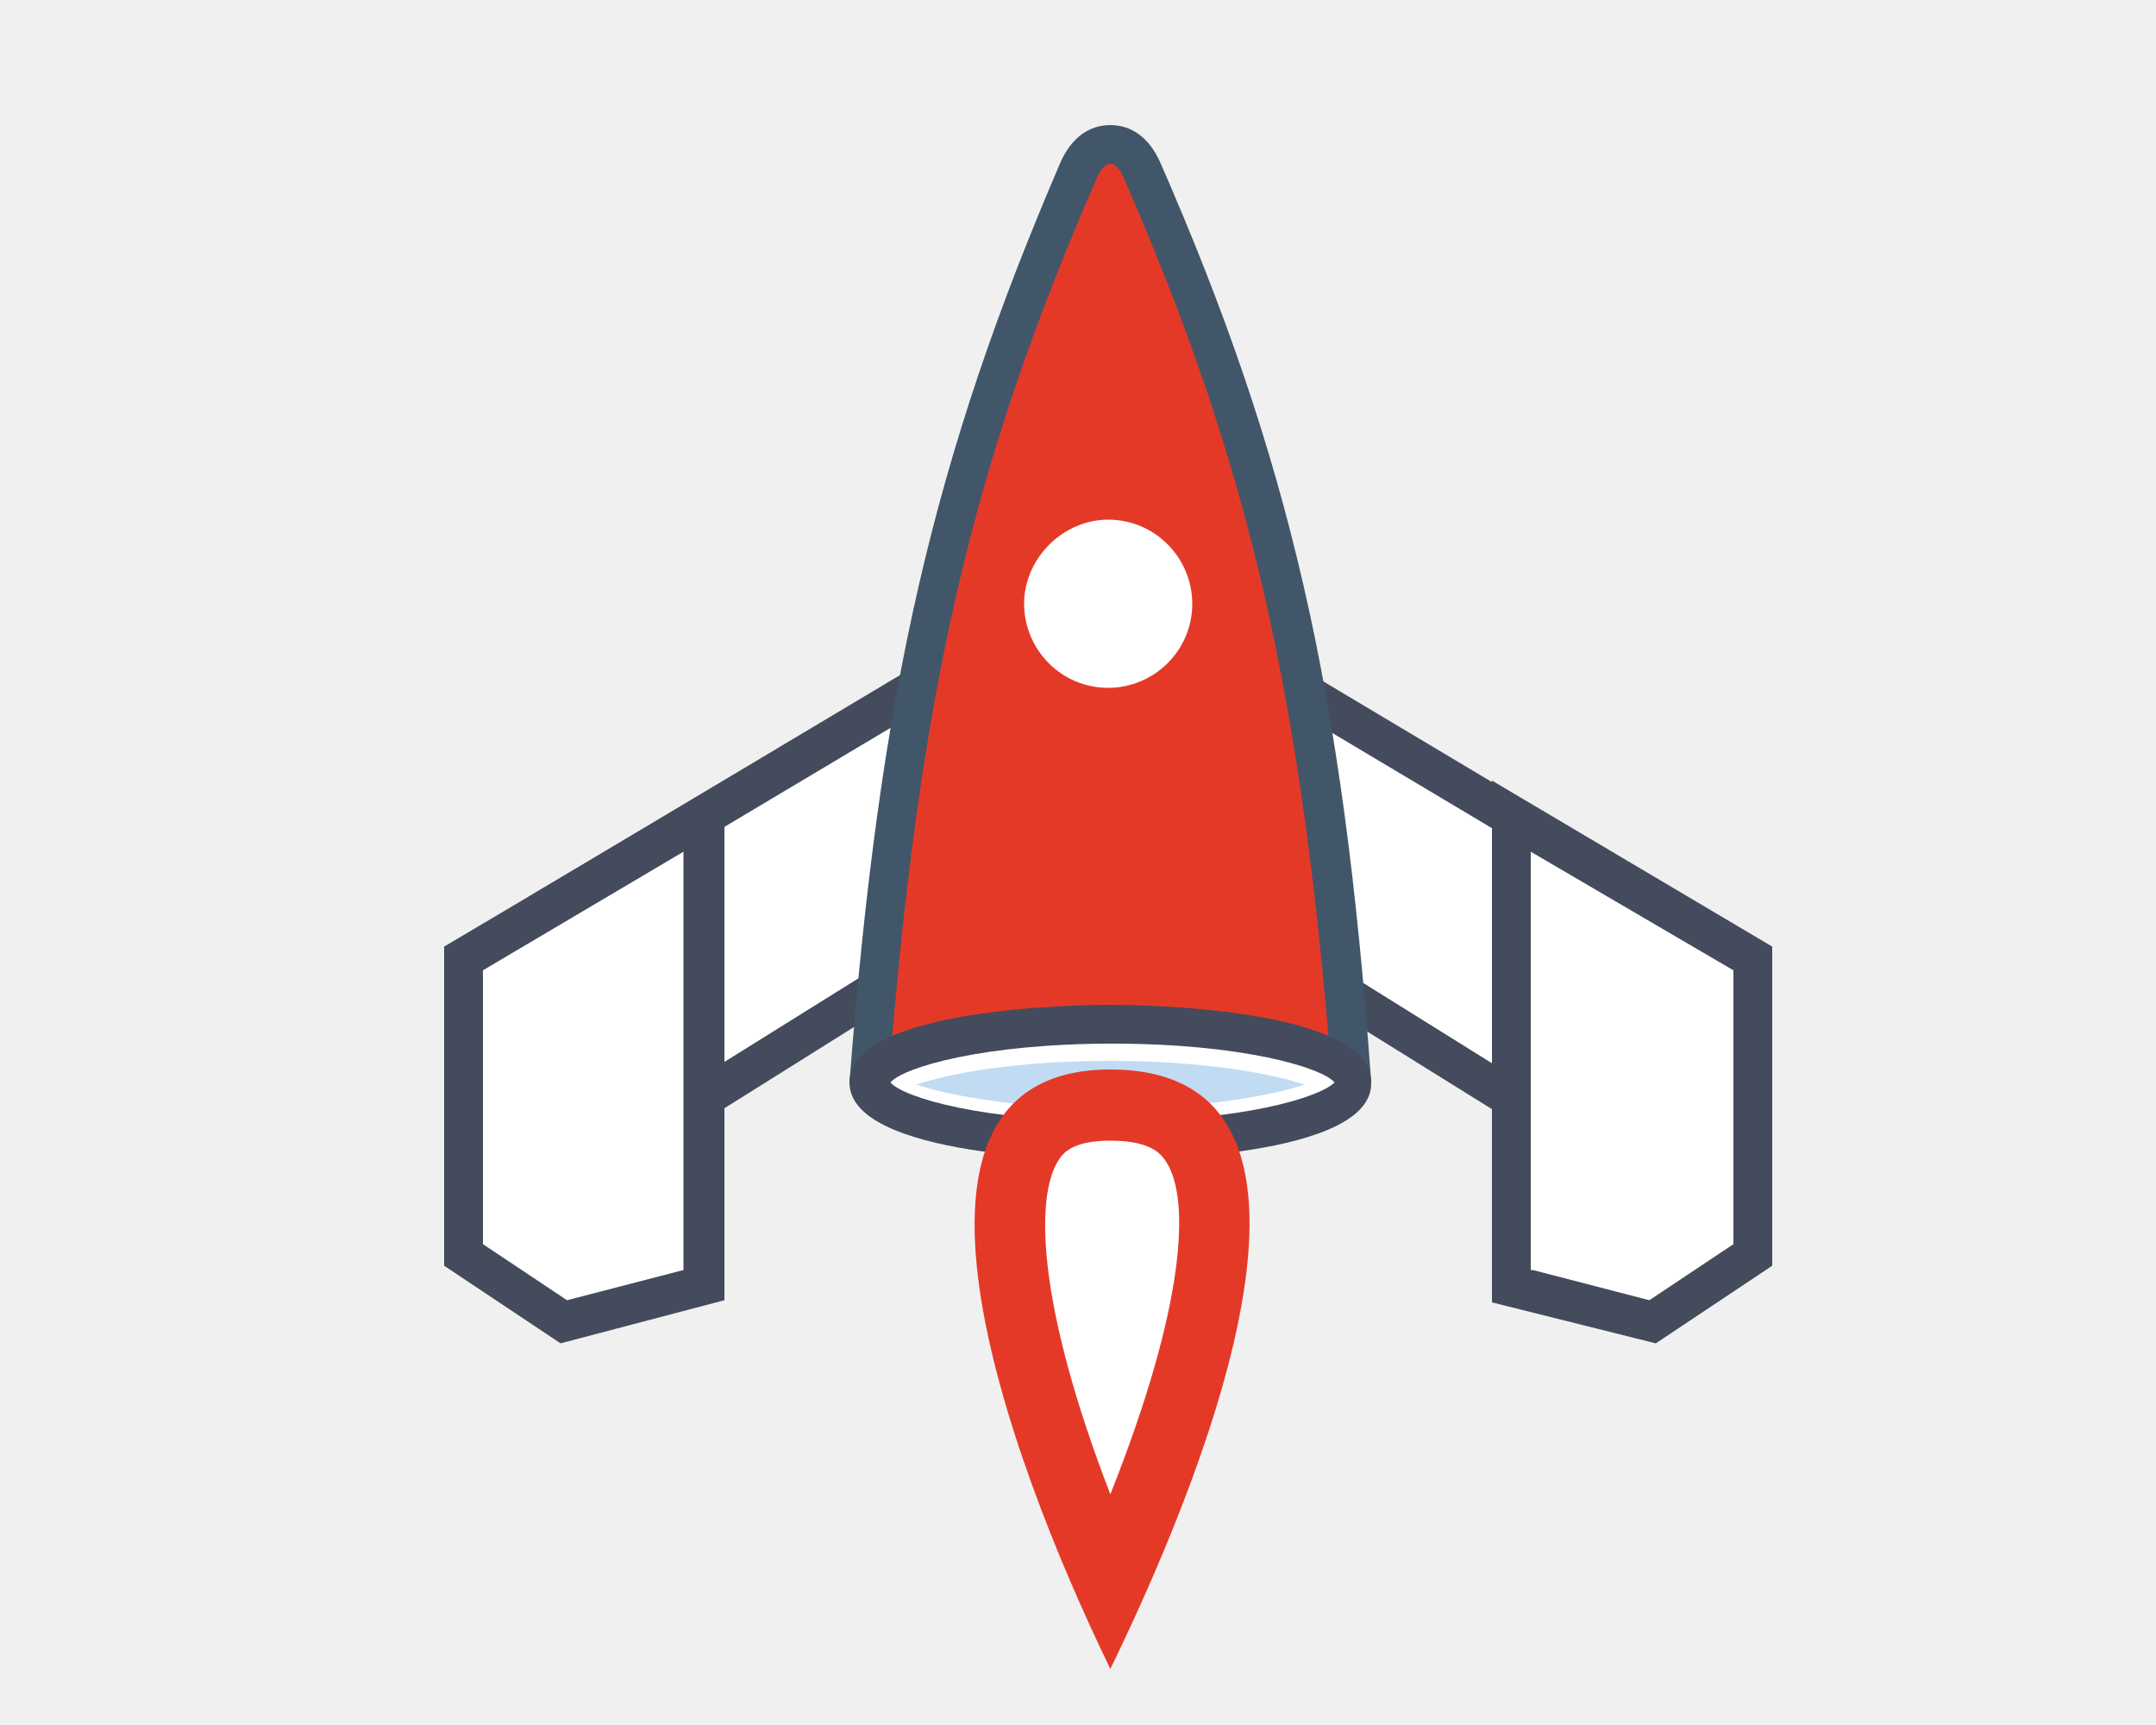
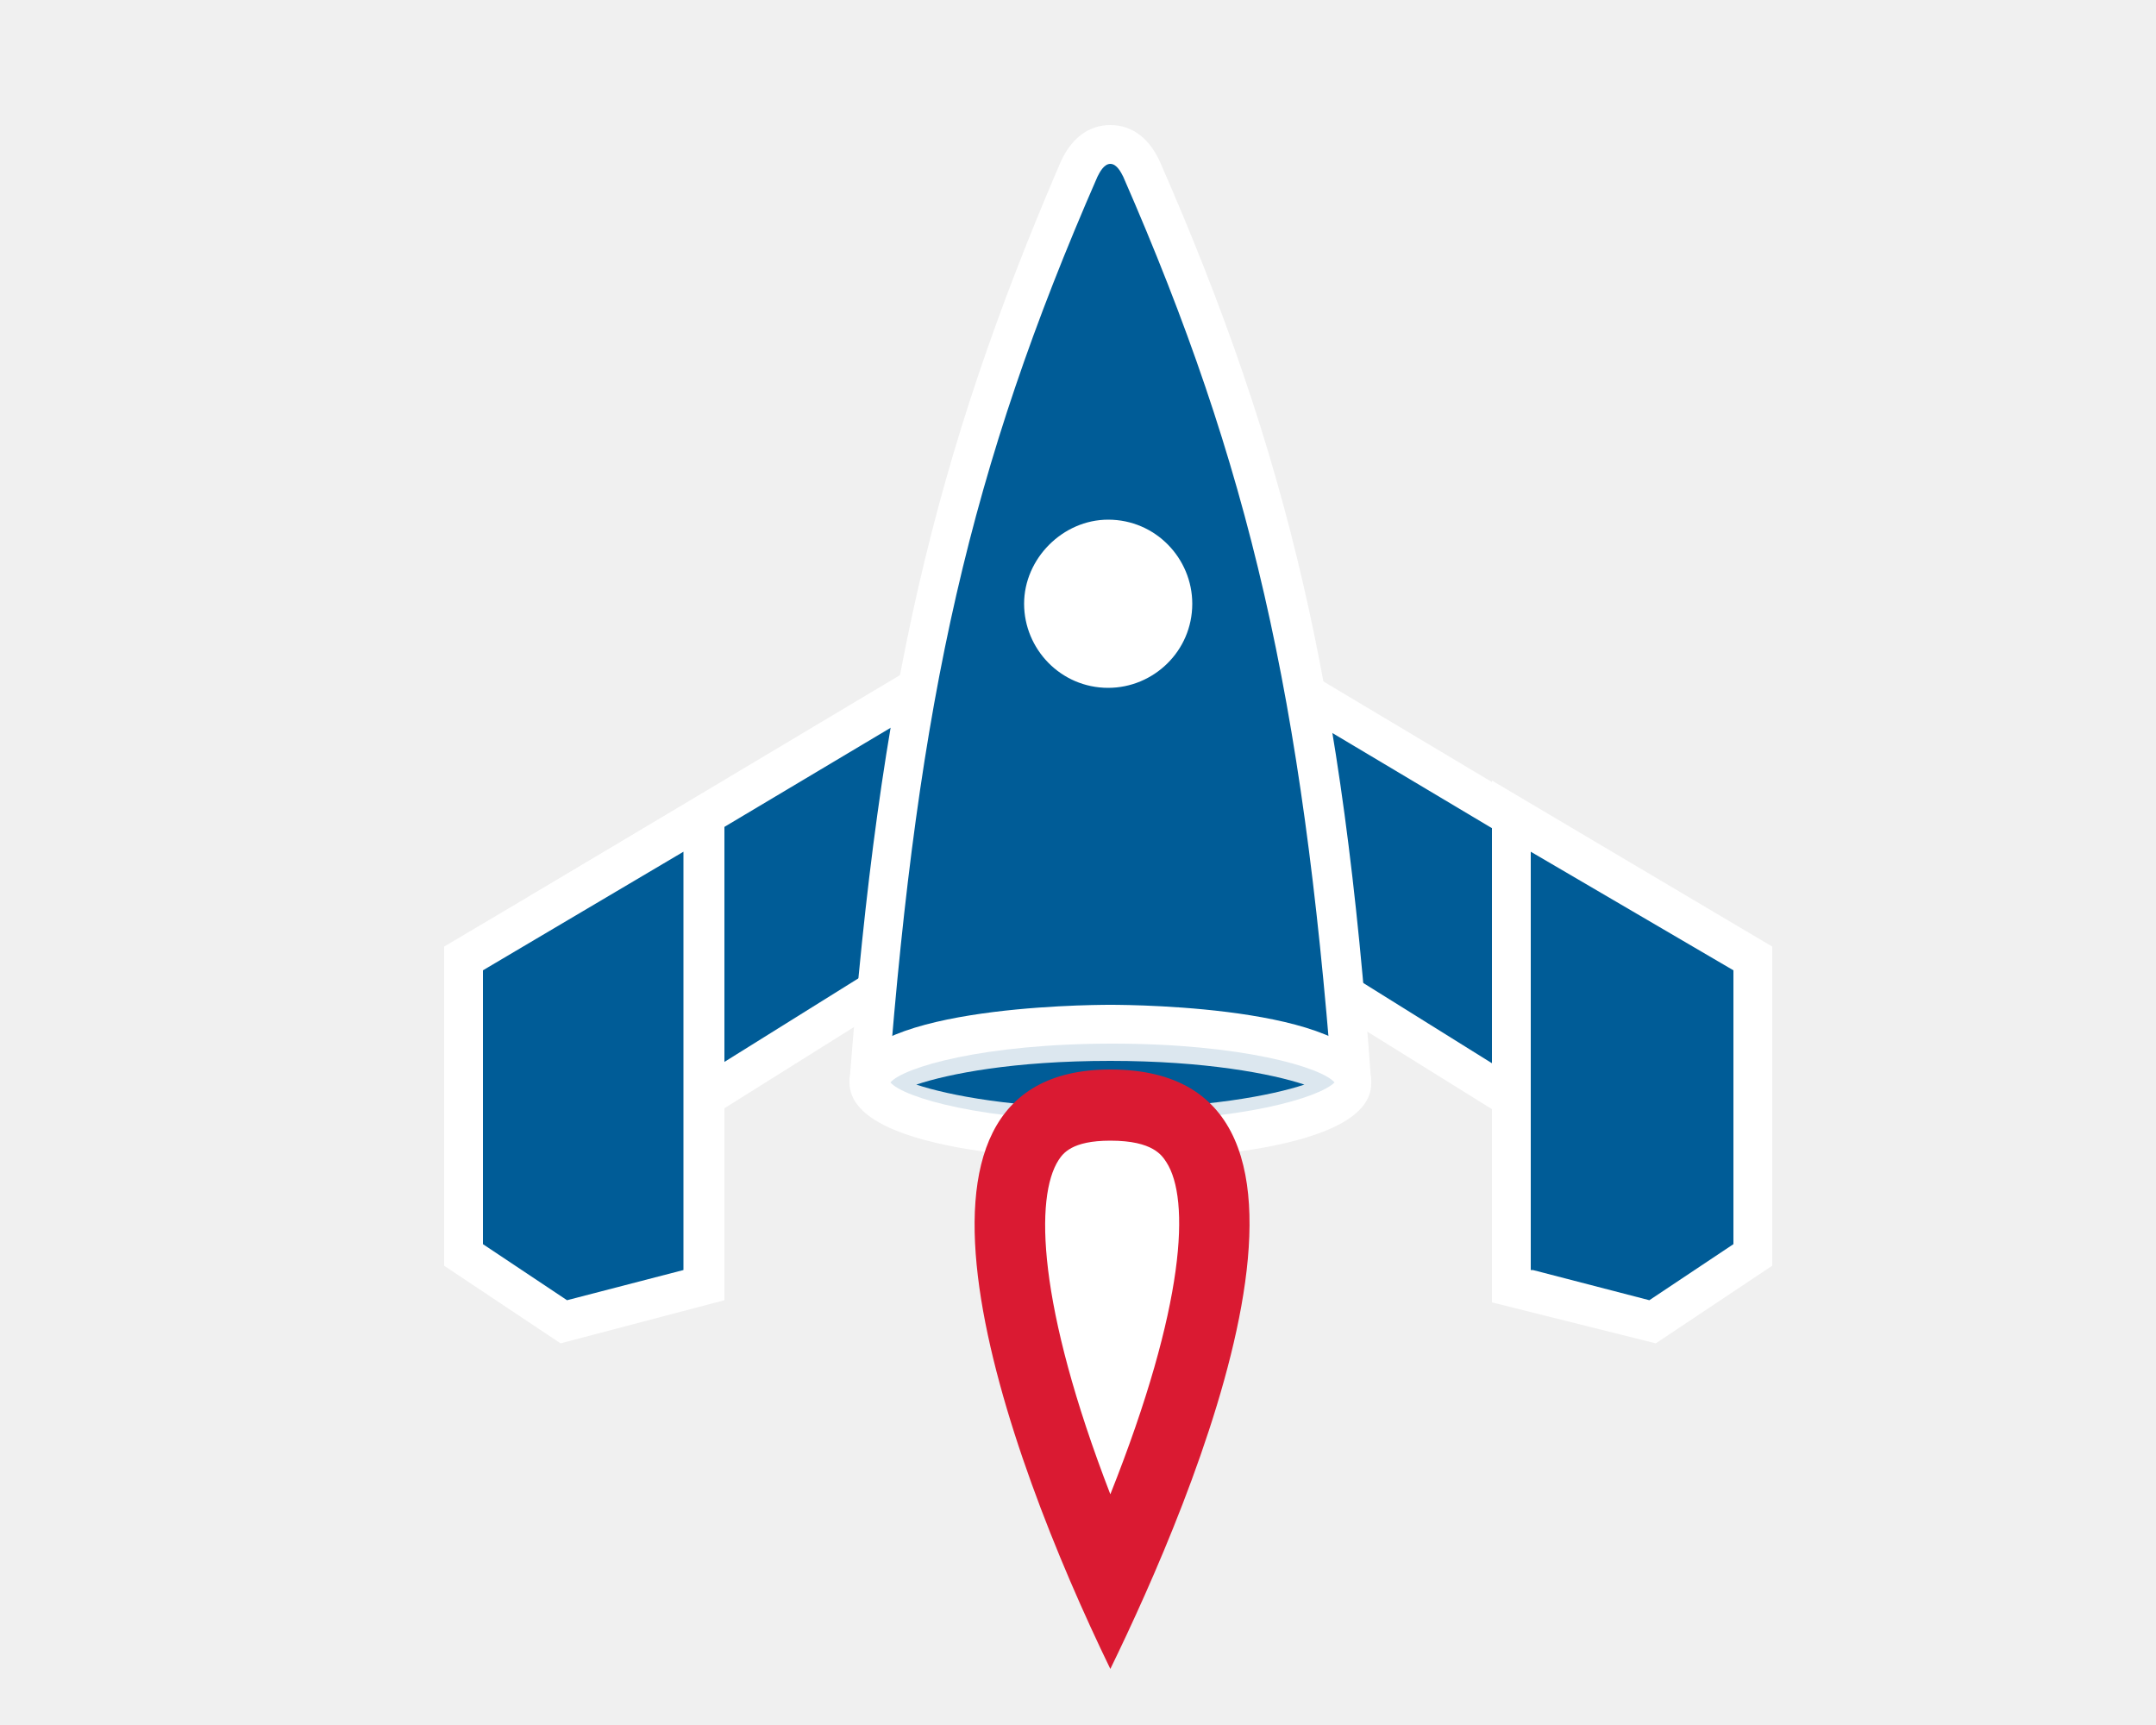
<svg xmlns="http://www.w3.org/2000/svg" version="1.1" id="Layer_1" x="0" y="0" viewBox="0 0 100 80" xml:space="preserve">
-   <style>.st0{fill:#fff}.st1{fill:#434b5c}.st2{fill:#e53928}</style>
-   <path class="st0" d="M42.5 32L25.4 42.2v13.2l19.8-12.3z" />
+   <style>.st0{fill:#005c97}.st1{fill:#fff}</style>
+   <path class="st0" d="M42.5 32L25.4 42.2v13.2l19.8-12.3L42.5 32z" />
  <path class="st1" d="M24.5 57.1V41.6l18.6-11.1 3.1 13-21.7 13.6zm1.8-14.4v11.1l17.8-11.1-2.2-9.3-15.6 9.3z" />
-   <path class="st0" d="M21.4 44.5v13.7l4.7 3.1 6.5-1.6V37.9z" />
+   <path class="st0" d="M21.4 44.5v13.7l4.7 3.1 6.5-1.6V37.9l-11.2 6.6z" />
  <path class="st1" d="M26 62.3l-5.4-3.6V43.9l13-7.7v24.1l-7.6 2zm-3.6-4.6l3.9 2.6 5.4-1.4V39.5L22.4 45v12.7z" />
-   <path class="st0" d="M60.2 32l17.2 10.2v13.2L57.6 43.1z" />
+   <path class="st0" d="M60.2 32l17.2 10.2v13.2L57.6 43.1 60.2 32z" />
  <path class="st1" d="M78.3 57.1L56.6 43.6l3.1-13 18.6 11.1v15.4zM58.6 42.7l17.8 11.1V42.7l-15.6-9.3-2.2 9.3z" />
-   <path class="st0" d="M81.3 44.5v13.7l-4.7 3.1-6.5-1.6V37.9z" />
-   <path class="st1" d="M76.8 62.3l-7.6-1.9V36.2l13 7.7v14.8l-5.4 3.6zm-5.7-3.4l5.4 1.4 3.9-2.6V45L71 39.5v19.4z" />
-   <path class="st2" d="M62.7 50.2C61.4 32.8 59.1 21.8 53 7.8c-.3-.6-.8-1.2-1.4-1.2-.7 0-1.2.5-1.4 1.2-6.1 14-8.4 25-9.8 42.4" />
-   <path d="M61.8 50.3c-1.4-18-3.8-28.6-9.7-42.1-.1-.2-.3-.6-.6-.6s-.5.4-.6.6c-5.9 13.5-8.3 24.1-9.7 42.1l-1.8-.1c1.4-18.2 3.9-29 9.8-42.7.5-1.1 1.3-1.7 2.3-1.7 1 0 1.8.6 2.3 1.7 6 13.7 8.5 24.5 9.8 42.7l-1.8.1z" fill="#42566a" />
-   <path class="st0" d="M51.5 52.9c-6.2 0-11.2-1.2-11.2-2.7 0-1.5 5-2.7 11.2-2.7s11.2 1.2 11.2 2.7c0 1.5-5 2.7-11.2 2.7z" />
+   <path class="st0" d="M81.3 44.5v13.7l-4.7 3.1-6.5-1.6V37.9l11.2 6.6z" />
+   <path class="st1" d="M76.8 62.3l-7.6-1.9V36.2l13 7.7v14.8l-5.4 3.6zm-5.7-3.4l5.4 1.4 3.9-2.6V45L71 39.5v19.4h.1z" />
+   <path class="st0" d="M62.7 50.2C61.4 32.8 59.1 21.8 53 7.8c-.3-.6-.8-1.2-1.4-1.2-.7 0-1.2.5-1.4 1.2-6.1 14-8.4 25-9.8 42.4" />
+   <path class="st1" d="M61.8 50.3c-1.4-18-3.8-28.6-9.7-42.1-.1-.2-.3-.6-.6-.6s-.5.4-.6.6c-5.9 13.5-8.3 24.1-9.7 42.1l-1.8-.1c1.4-18.2 3.9-29 9.8-42.7.5-1.1 1.3-1.7 2.3-1.7s1.8.6 2.3 1.7c6 13.7 8.5 24.5 9.8 42.7l-1.8.1z" />
+   <path d="M51.5 52.9c-6.2 0-11.2-1.2-11.2-2.7s5-2.7 11.2-2.7 11.2 1.2 11.2 2.7-5 2.7-11.2 2.7z" fill="#dce7ef" />
  <path class="st1" d="M51.5 53.8c-1.2 0-12.1-.1-12.1-3.6s10.9-3.6 12.1-3.6 12.1.1 12.1 3.6c.1 3.5-10.8 3.6-12.1 3.6zm-10.2-3.6c.6.7 4.3 1.8 10.3 1.8s9.6-1.1 10.3-1.8c-.6-.7-4.3-1.8-10.3-1.8s-9.7 1.1-10.3 1.8z" />
-   <path d="M51.5 51.4c-4.4 0-7.5-.6-9-1.1 1.5-.5 4.5-1.1 9-1.1 4.4 0 7.5.6 9 1.1-1.5.5-4.6 1.1-9 1.1z" fill="#c1dbf2" />
-   <path class="st2" d="M51.5 77.4c-4.9-10.1-11.3-27.8 0-27.8 12.4 0 3.8 20 0 27.8z" />
-   <path class="st0" d="M51.5 69.3c-3.4-8.8-3.5-13.8-2.4-15.5.2-.3.6-.9 2.4-.9 2 0 2.4.7 2.6 1 1.1 1.7.9 6.6-2.6 15.4zM55.3 28c0 2.2-1.8 3.9-3.9 3.9-2.2 0-3.9-1.8-3.9-3.9s1.8-3.9 3.9-3.9c2.2 0 3.9 1.8 3.9 3.9z" />
+   <path class="st0" d="M51.5 51.4c-4.4 0-7.5-.6-9-1.1 1.5-.5 4.5-1.1 9-1.1 4.4 0 7.5.6 9 1.1-1.5.5-4.6 1.1-9 1.1z" />
+   <path d="M51.5 77.4c-4.9-10.1-11.3-27.8 0-27.8 12.4 0 3.8 20 0 27.8z" fill="#da1a32" />
+   <path class="st1" d="M51.5 69.3c-3.4-8.8-3.5-13.8-2.4-15.5.2-.3.6-.9 2.4-.9 2 0 2.4.7 2.6 1 1.1 1.7.9 6.6-2.6 15.4zM55.3 28c0 2.2-1.8 3.9-3.9 3.9-2.2 0-3.9-1.8-3.9-3.9s1.8-3.9 3.9-3.9c2.2 0 3.9 1.8 3.9 3.9z" />
</svg>
